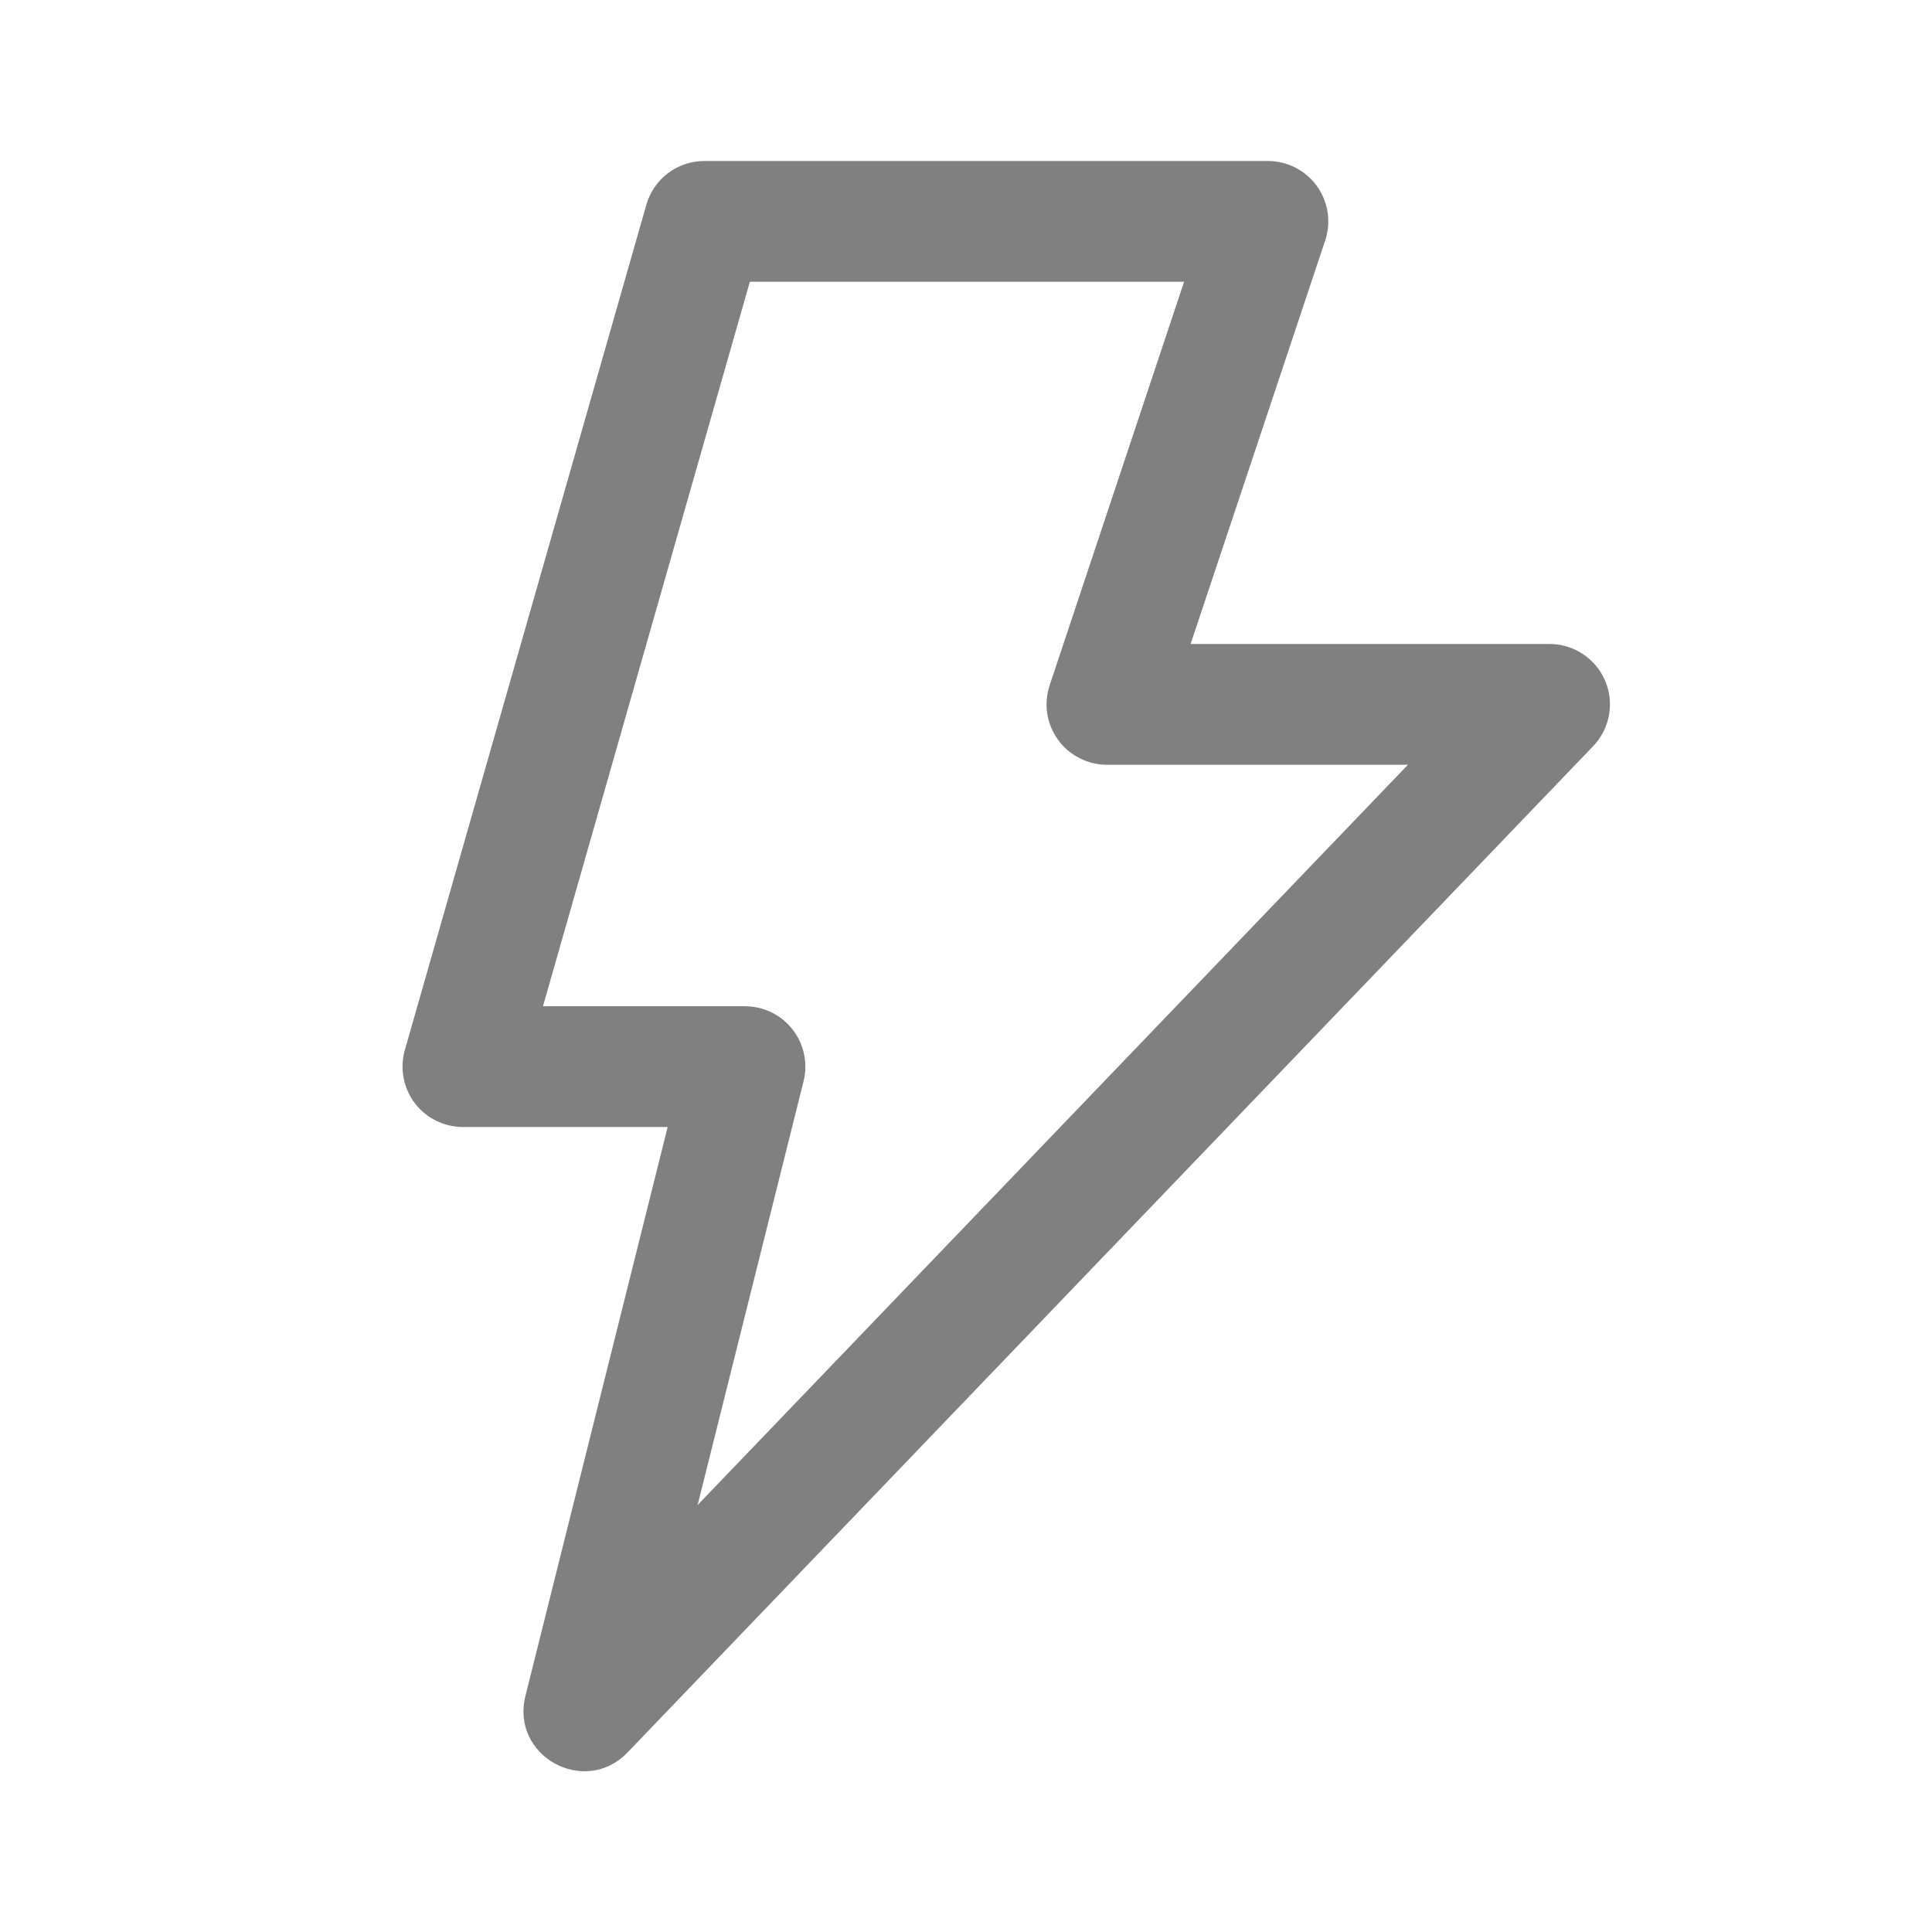
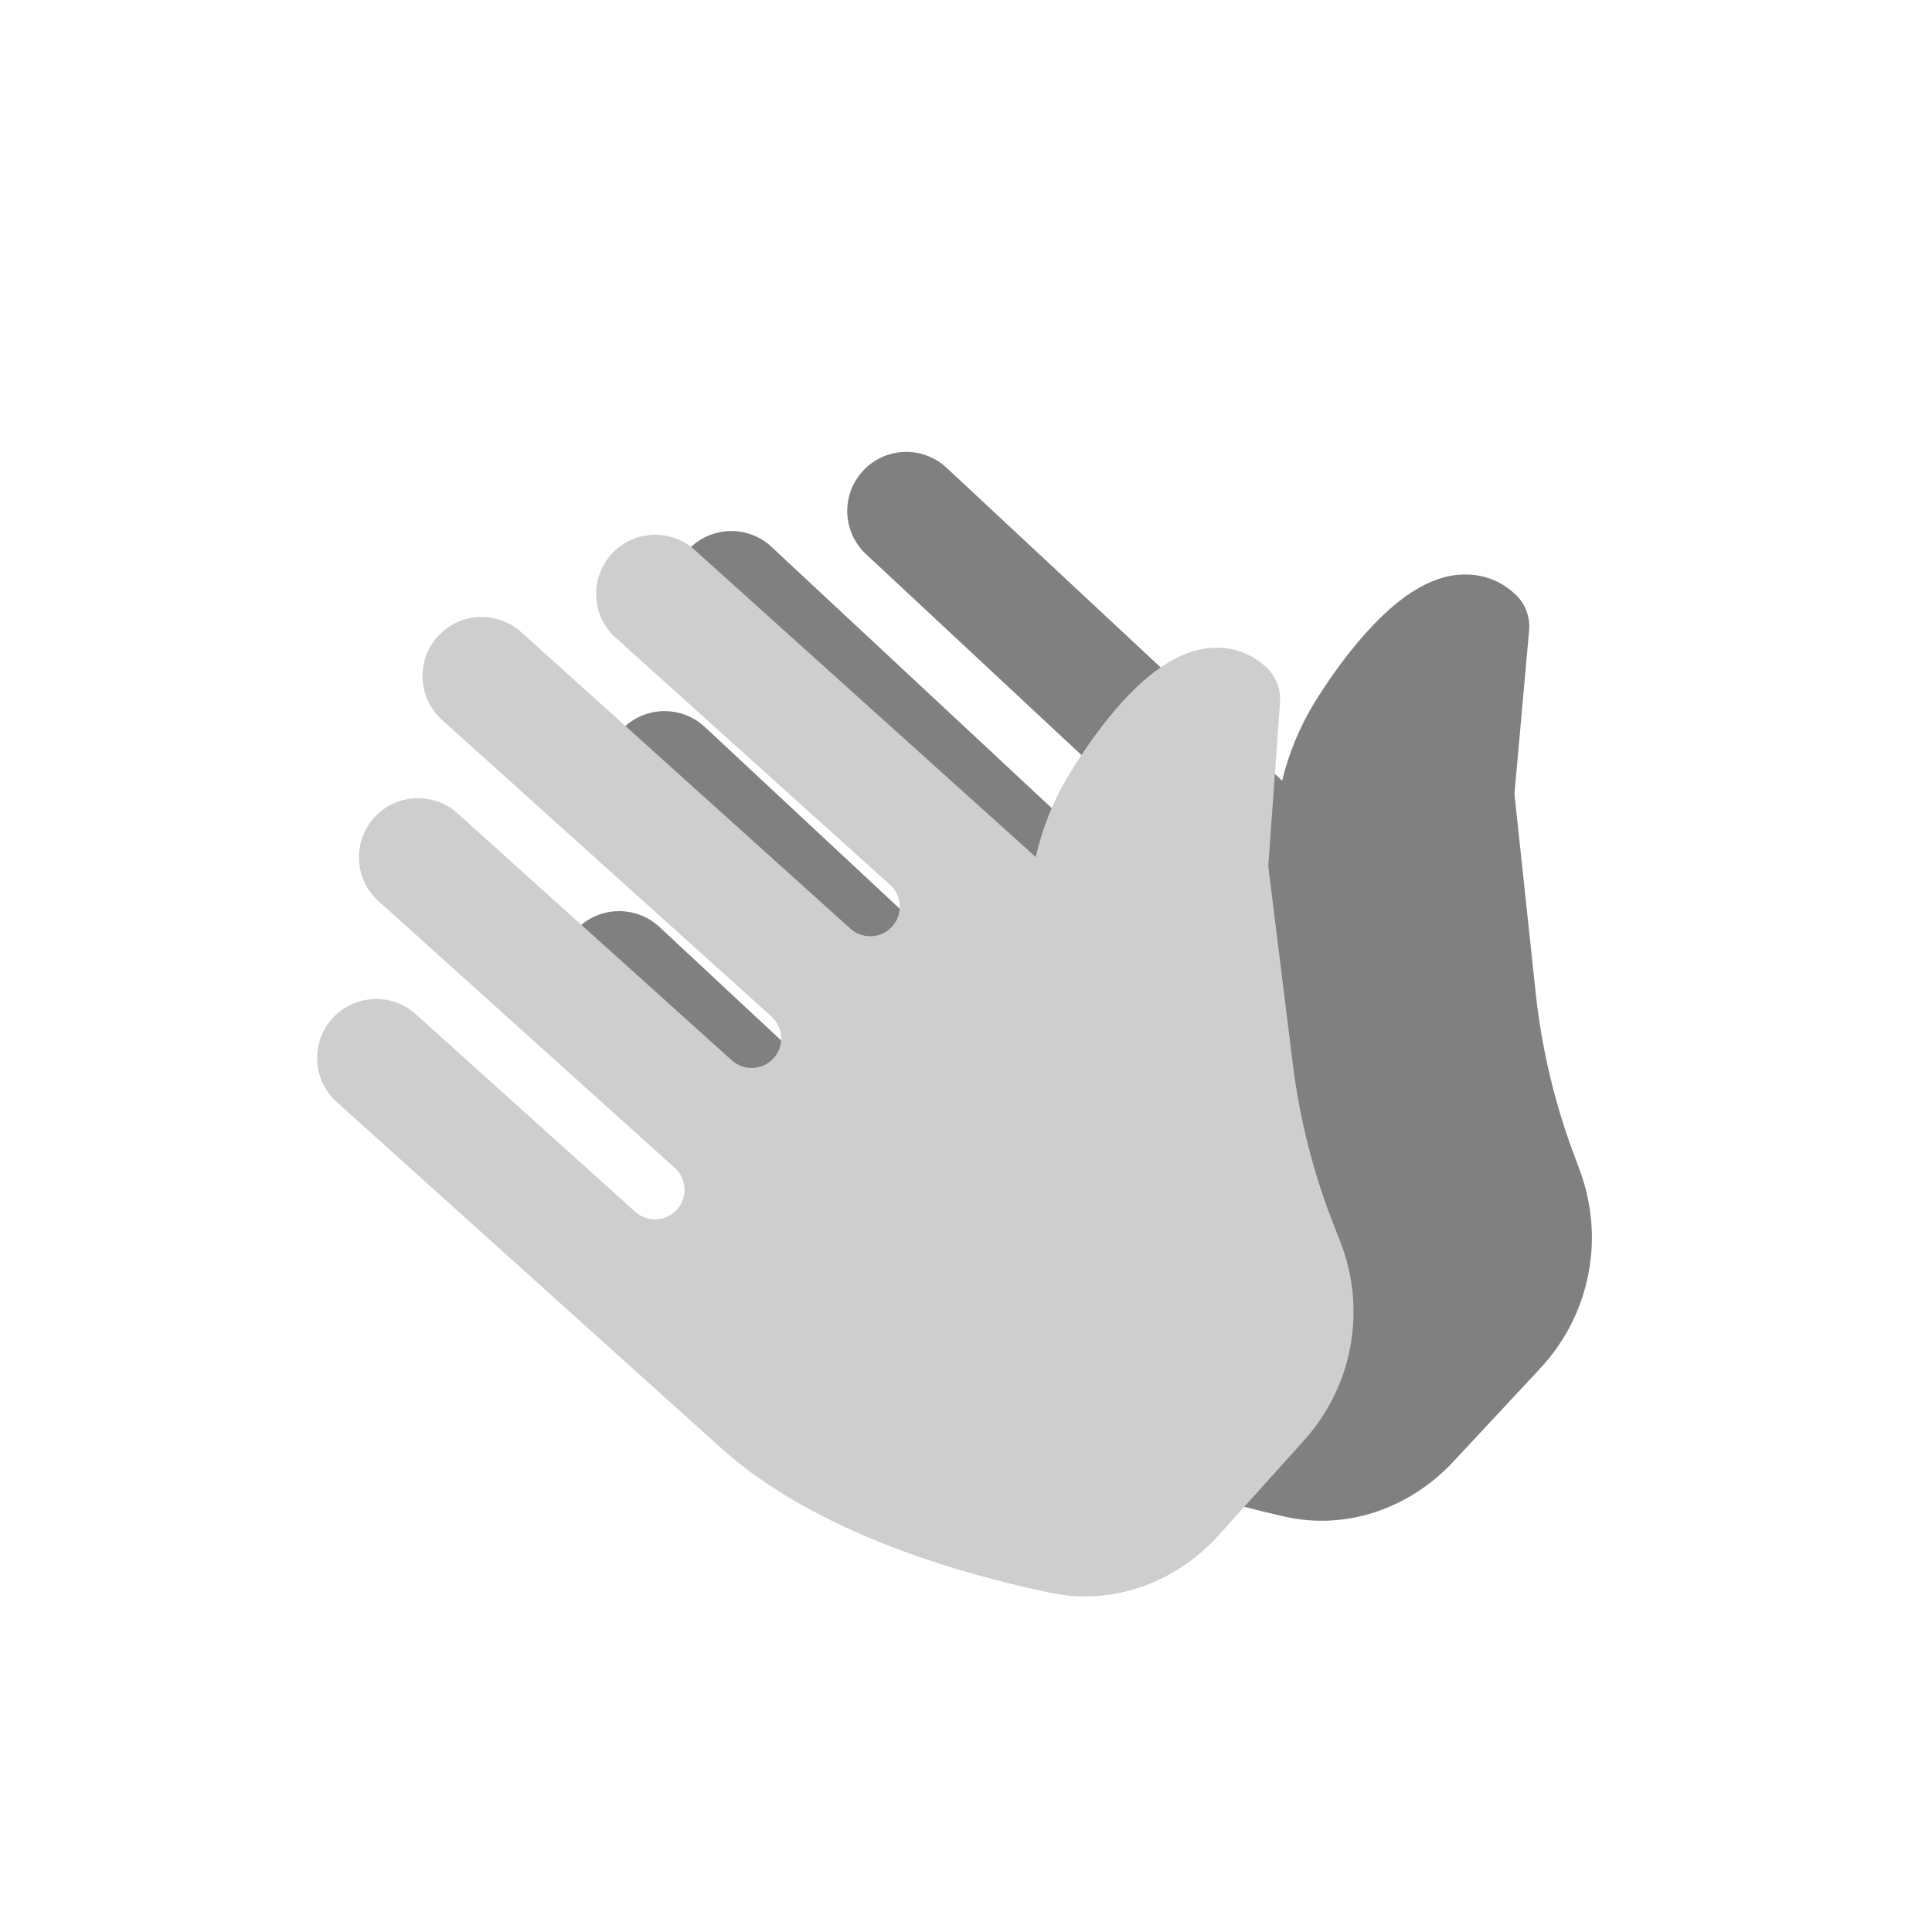
<svg xmlns="http://www.w3.org/2000/svg" width="24" height="24" viewBox="0 0 24 24" fill="none">
-   <path d="M8.294 14L6.527 21.068C6.34 21.814 7.263 22.324 7.796 21.769L19.79 9.27C19.892 9.164 19.961 9.03 19.987 8.886C20.014 8.741 19.997 8.592 19.94 8.457C19.882 8.321 19.786 8.206 19.663 8.125C19.541 8.043 19.397 8 19.25 8H14.79L16.462 2.987C16.5 2.874 16.51 2.754 16.492 2.637C16.474 2.519 16.428 2.408 16.359 2.311C16.289 2.215 16.198 2.136 16.092 2.082C15.986 2.028 15.869 2 15.75 2H8.75C8.587 2 8.429 2.053 8.298 2.151C8.168 2.249 8.074 2.387 8.029 2.544L5.029 13.044C4.997 13.156 4.992 13.273 5.013 13.387C5.034 13.501 5.082 13.609 5.151 13.702C5.221 13.794 5.312 13.87 5.416 13.921C5.519 13.973 5.634 14 5.75 14H8.294ZM13.039 8.513C13.002 8.626 12.991 8.746 13.009 8.863C13.027 8.981 13.073 9.092 13.142 9.188C13.211 9.285 13.303 9.363 13.409 9.417C13.514 9.472 13.631 9.5 13.75 9.5H17.49L8.666 18.696L9.982 13.432C10.01 13.322 10.012 13.206 9.988 13.095C9.965 12.983 9.916 12.879 9.846 12.789C9.776 12.699 9.686 12.626 9.584 12.576C9.481 12.526 9.369 12.5 9.255 12.5H6.745L9.315 3.5H14.709L13.039 8.513Z" fill="#808080" />
+   <path d="M8.756 9.031C8.614 8.898 8.424 8.828 8.23 8.834C8.035 8.841 7.852 8.925 7.719 9.067C7.586 9.21 7.515 9.399 7.522 9.593C7.529 9.788 7.613 9.972 7.755 10.104L11.376 13.481C11.447 13.547 11.489 13.639 11.492 13.736C11.495 13.833 11.46 13.928 11.394 13.999C11.327 14.07 11.235 14.112 11.138 14.116C11.041 14.119 10.946 14.084 10.875 14.017L8.192 11.515C8.05 11.383 7.861 11.312 7.666 11.319C7.472 11.325 7.288 11.409 7.155 11.552C7.022 11.694 6.952 11.883 6.958 12.078C6.965 12.272 7.049 12.456 7.191 12.589L11.89 16.97C13.059 18.061 14.894 18.6 15.954 18.839C16.744 19.019 17.527 18.721 18.049 18.162L19.134 16.998C19.436 16.674 19.642 16.273 19.729 15.838C19.816 15.404 19.779 14.954 19.625 14.539L19.549 14.334C19.308 13.687 19.149 13.012 19.076 12.326L18.813 9.862L18.995 7.833C19.003 7.749 18.991 7.665 18.961 7.586C18.931 7.508 18.883 7.437 18.821 7.38C18.561 7.137 18.238 7.097 17.956 7.167C17.706 7.23 17.484 7.379 17.308 7.528C16.95 7.832 16.604 8.286 16.335 8.717C16.149 9.021 16.011 9.351 15.927 9.698L11.759 5.811C11.617 5.678 11.427 5.607 11.233 5.614C11.038 5.621 10.854 5.705 10.722 5.847C10.589 5.99 10.518 6.179 10.525 6.373C10.532 6.568 10.616 6.752 10.758 6.884L14.111 10.011C14.182 10.077 14.224 10.169 14.227 10.266C14.23 10.364 14.195 10.458 14.129 10.529C14.062 10.601 13.97 10.642 13.873 10.646C13.776 10.649 13.681 10.614 13.61 10.547L9.585 6.794C9.443 6.661 9.253 6.59 9.059 6.597C8.864 6.604 8.681 6.688 8.548 6.83C8.415 6.972 8.344 7.162 8.351 7.356C8.358 7.551 8.442 7.735 8.584 7.867L12.609 11.621C12.68 11.687 12.722 11.779 12.726 11.876C12.729 11.974 12.694 12.068 12.627 12.139C12.561 12.21 12.469 12.252 12.372 12.256C12.274 12.259 12.18 12.224 12.109 12.158L8.756 9.031Z" fill="#808080" />
+   <path d="M5.684 10.104C5.539 9.973 5.349 9.906 5.154 9.916C4.96 9.926 4.778 10.013 4.647 10.158C4.517 10.303 4.45 10.493 4.46 10.688C4.47 10.882 4.557 11.064 4.702 11.194L8.382 14.508C8.454 14.573 8.497 14.664 8.503 14.761C8.508 14.858 8.474 14.954 8.409 15.026C8.344 15.098 8.252 15.142 8.155 15.147C8.058 15.152 7.963 15.118 7.891 15.053L5.164 12.598C5.019 12.468 4.829 12.4 4.635 12.411C4.44 12.421 4.258 12.508 4.128 12.652C3.997 12.797 3.93 12.987 3.94 13.182C3.95 13.376 4.037 13.559 4.182 13.689L8.957 17.988C10.146 19.058 11.99 19.566 13.054 19.787C13.847 19.952 14.625 19.642 15.137 19.073L16.202 17.89C16.498 17.561 16.697 17.156 16.776 16.72C16.855 16.284 16.811 15.835 16.649 15.423L16.569 15.219C16.316 14.577 16.145 13.905 16.06 13.219L15.755 10.76L15.901 8.727C15.907 8.643 15.894 8.56 15.863 8.482C15.831 8.404 15.783 8.335 15.72 8.279C15.456 8.041 15.132 8.006 14.852 8.081C14.603 8.149 14.384 8.302 14.21 8.453C13.857 8.763 13.519 9.223 13.258 9.658C13.077 9.965 12.945 10.299 12.866 10.646L8.63 6.832C8.485 6.701 8.295 6.634 8.1 6.644C7.906 6.654 7.724 6.741 7.594 6.886C7.463 7.031 7.396 7.221 7.406 7.415C7.416 7.61 7.503 7.792 7.648 7.922L11.056 10.991C11.129 11.056 11.172 11.148 11.177 11.245C11.182 11.342 11.148 11.437 11.083 11.509C11.018 11.582 10.927 11.625 10.83 11.63C10.733 11.635 10.637 11.602 10.565 11.537L6.474 7.852C6.329 7.722 6.138 7.655 5.944 7.665C5.75 7.675 5.567 7.762 5.437 7.907C5.307 8.051 5.239 8.242 5.25 8.436C5.26 8.631 5.347 8.813 5.491 8.943L9.583 12.627C9.655 12.692 9.699 12.784 9.704 12.881C9.709 12.978 9.675 13.073 9.61 13.145C9.545 13.218 9.454 13.261 9.357 13.266C9.26 13.271 9.164 13.238 9.092 13.173L5.684 10.104Z" fill="#CECECE" />
</svg>
